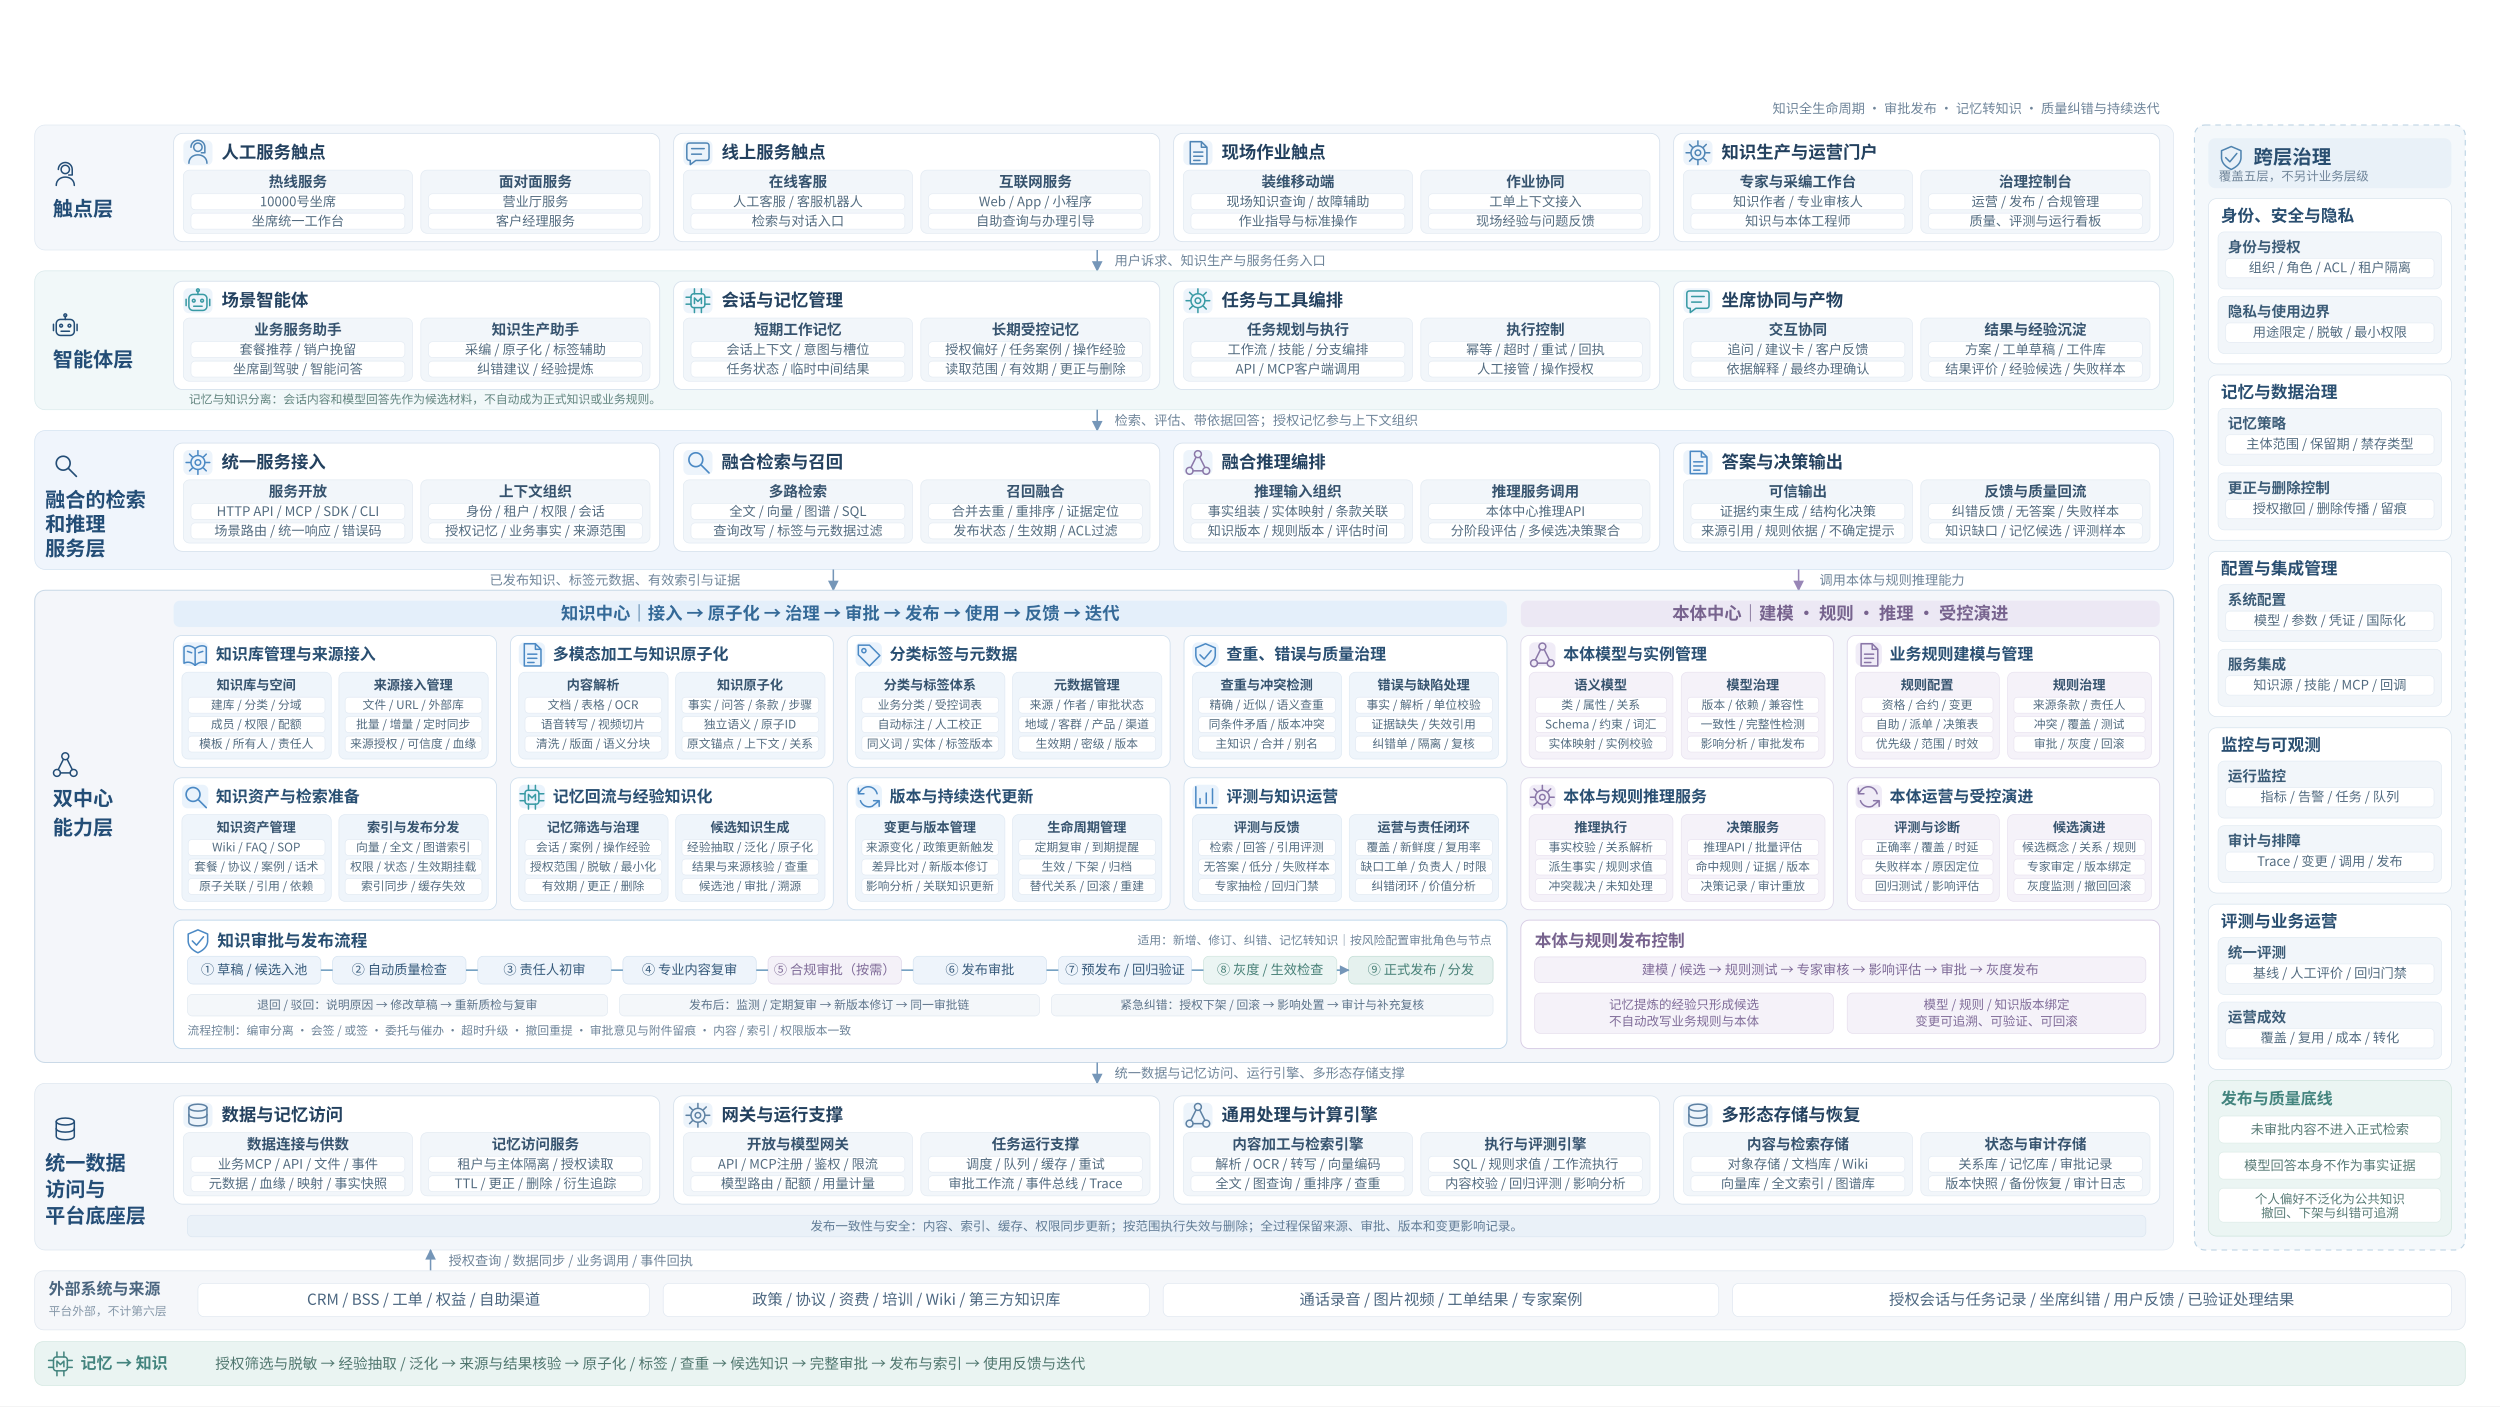
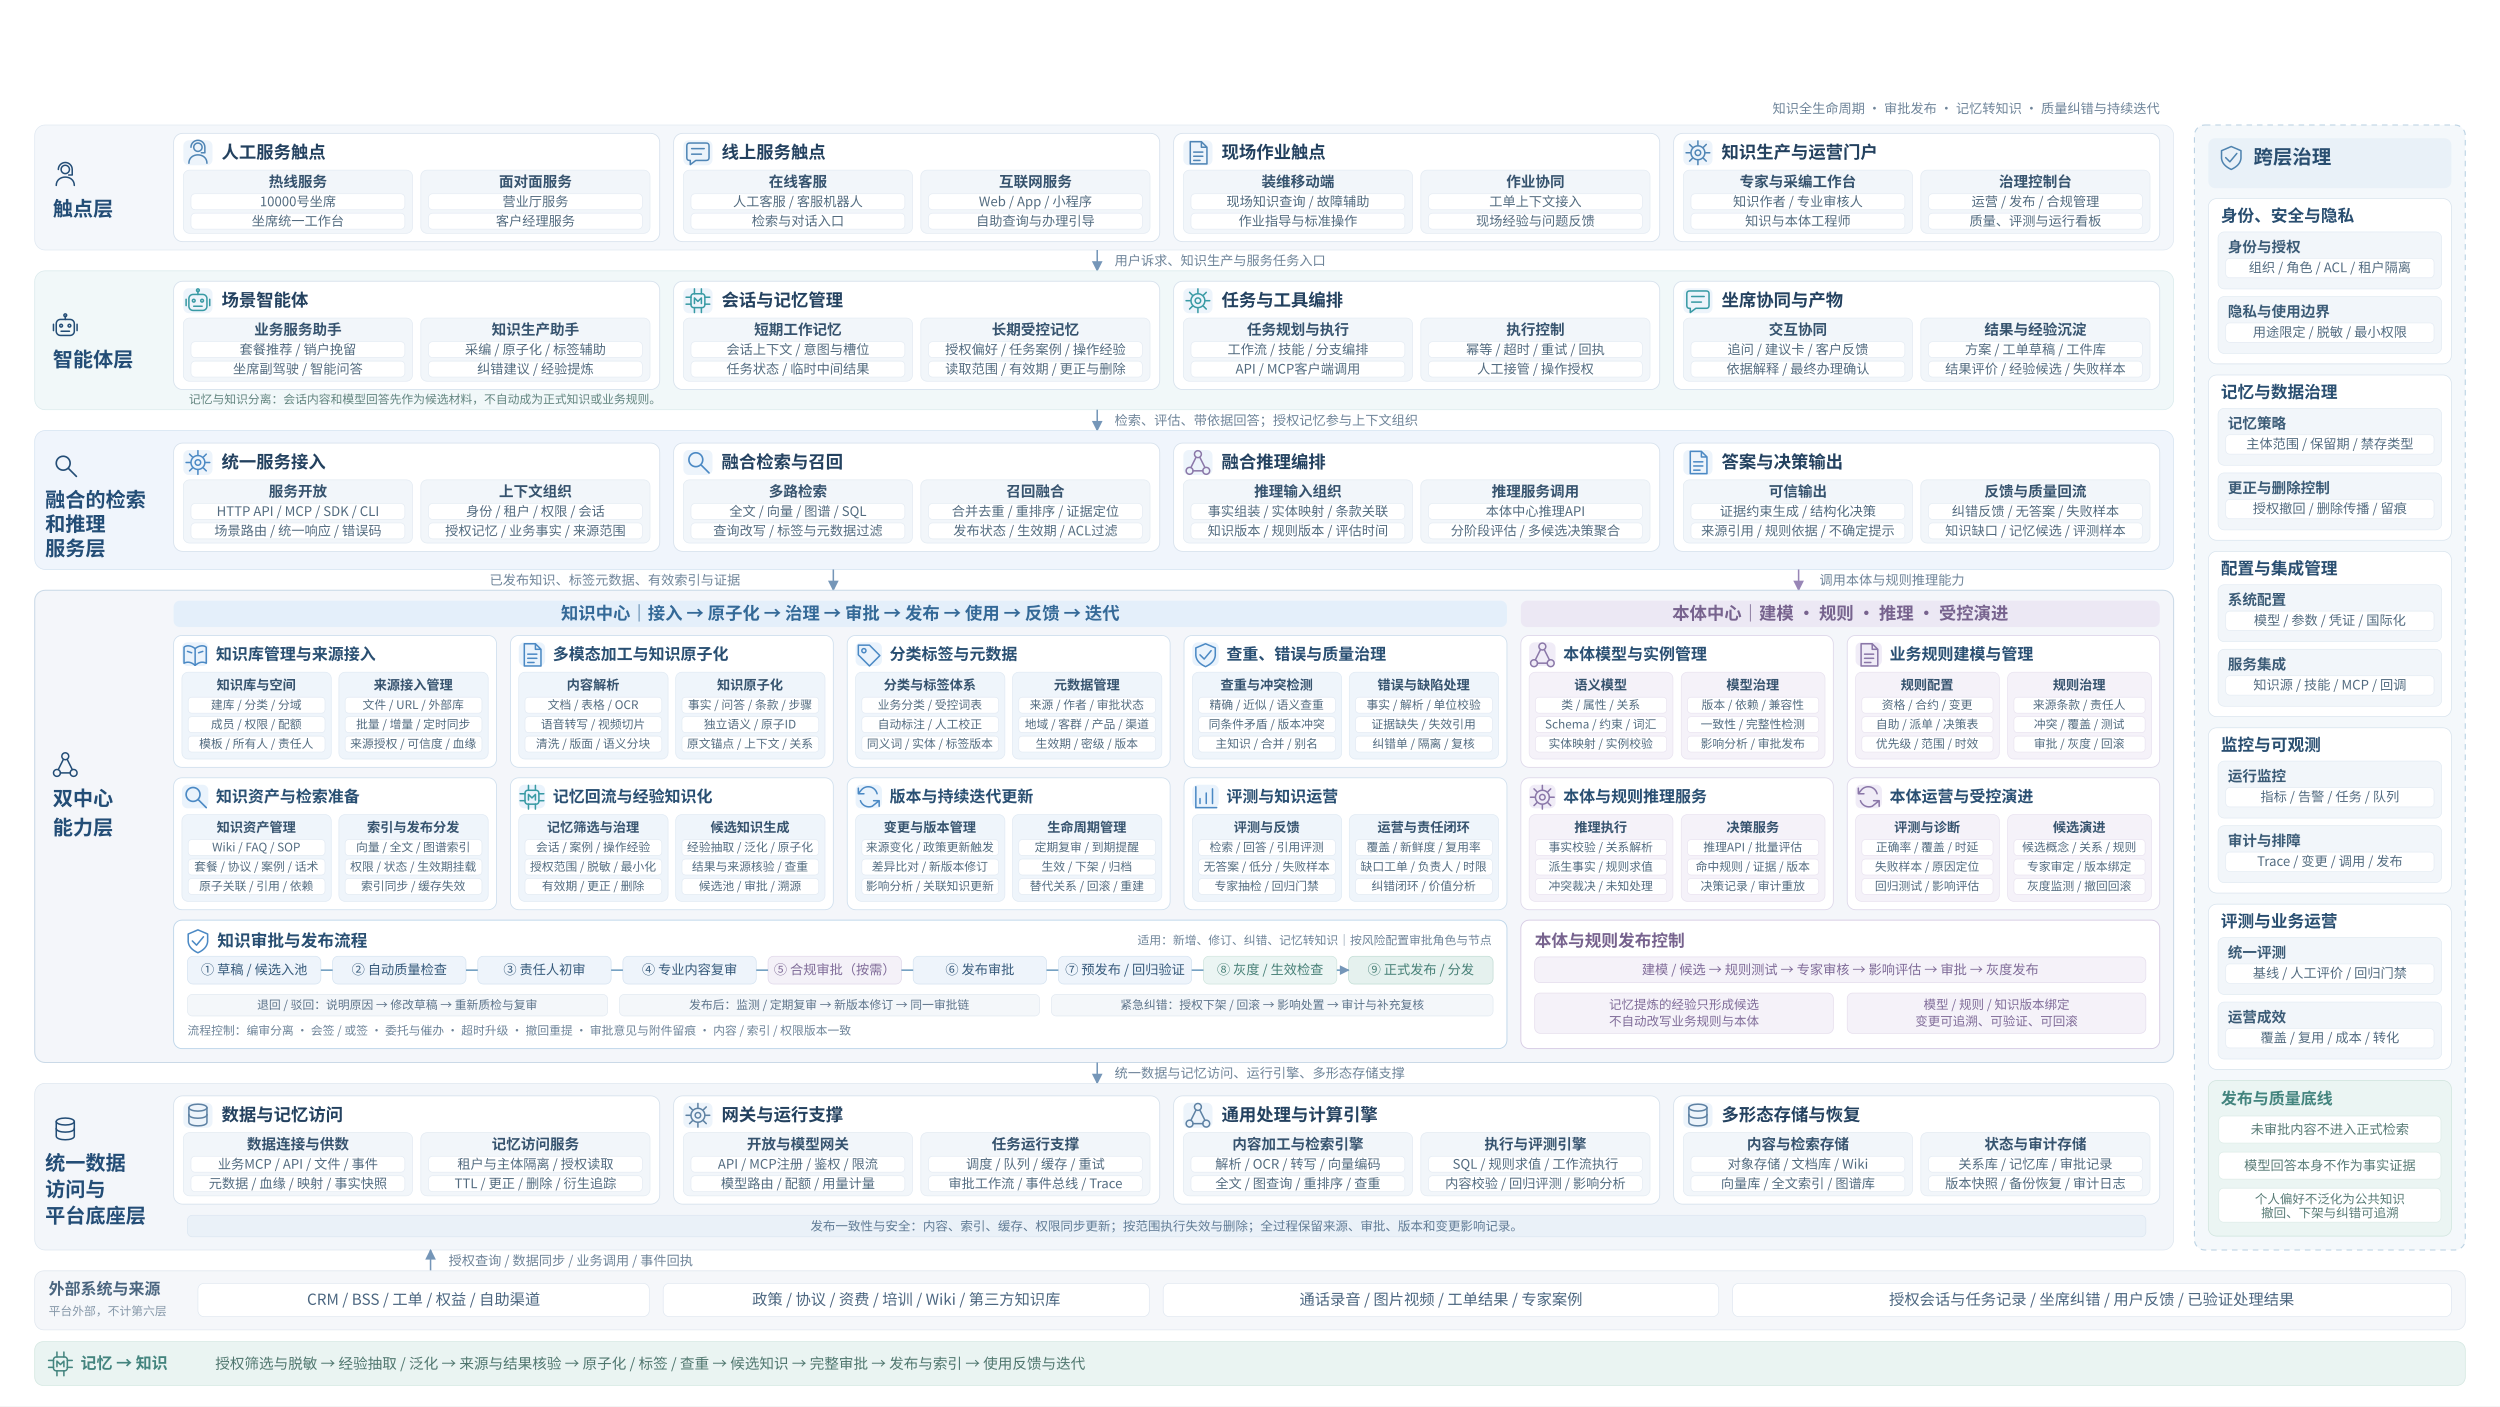
<svg xmlns="http://www.w3.org/2000/svg" xmlns:xlink="http://www.w3.org/1999/xlink" width="3600" height="2025" viewBox="0 0 3600 2025">
  <defs>
    <style>
      text {
        font-family: "Microsoft YaHei", "PingFang SC",
                     "Noto Sans CJK SC", Arial, sans-serif;
      }
      .layer {
        font-size: 29px;
        font-weight: 700;
        fill: #234D76;
      }
      .layer-no {
        font-size: 17px;
        letter-spacing: 2px;
        fill: #C4D7EE;
      }
      .domain {
        font-size: 25px;
        font-weight: 700;
        fill: #23415F;
      }
      .module {
        font-size: 21px;
        font-weight: 700;
        fill: #36536E;
        text-anchor: middle;
      }
      .sub {
        font-size: 19px;
        fill: #526B80;
        text-anchor: middle;
      }
      .kd {
        font-size: 23px;
        font-weight: 700;
        fill: #294F72;
      }
      .km {
        font-size: 19px;
        font-weight: 700;
        fill: #36536E;
        text-anchor: middle;
      }
      .ks {
        font-size: 17px;
        fill: #526B80;
        text-anchor: middle;
      }
      .note {
        font-size: 19px;
        fill: #6E8499;
      }
      .side-title {
        font-size: 24px;
        font-weight: 700;
        fill: #294E70;
      }
      .side-module {
        font-size: 21px;
        font-weight: 700;
        fill: #3B5B76;
      }
      .arrow {
        fill: none;
        stroke: #7596B8;
        stroke-width: 2.2;
        marker-end: url(#arrow-blue);
      }
      .flow {
        fill: none;
        stroke: #5C90B8;
        stroke-width: 2;
        marker-end: url(#arrow-blue);
      }
      .purple-arrow {
        fill: none;
        stroke: #9886B6;
        stroke-width: 2.2;
        marker-end: url(#arrow-purple);
      }
    </style>
    <linearGradient id="layer-gradient" x1="0" y1="0" x2="1" y2="1">
      <stop offset="0%" stop-color="#173A61" />
      <stop offset="100%" stop-color="#285681" />
    </linearGradient>
    <marker id="arrow-blue" viewBox="0 0 10 10" refX="9" refY="5" markerWidth="7" markerHeight="7" orient="auto">
      <path d="M0 0 L10 5 L0 10 Z" fill="#7596B8" />
    </marker>
    <marker id="arrow-purple" viewBox="0 0 10 10" refX="9" refY="5" markerWidth="7" markerHeight="7" orient="auto">
      <path d="M0 0 L10 5 L0 10 Z" fill="#9886B6" />
    </marker>
    <g id="person" fill="none" stroke="currentColor" stroke-width="2.2" stroke-linecap="round" stroke-linejoin="round">
      <circle cx="18" cy="10" r="6" />
      <path d="M5 33 C5 17 31 17 31 33" />
      <path d="M8 10 A10 10 0 0 1 28 10 V18 H23" />
    </g>
    <g id="chat" fill="none" stroke="currentColor" stroke-width="2.2" stroke-linecap="round" stroke-linejoin="round">
      <path d="M6 4 H30 Q34 4 34 8 V25 Q34 29 30 29                H15 L7 35 V29 H6 Q2 29 2 25 V8 Q2 4 6 4 Z" />
      <path d="M9 12 H27 M9 20 H23" />
    </g>
    <g id="robot" fill="none" stroke="currentColor" stroke-width="2.2" stroke-linecap="round" stroke-linejoin="round">
      <rect x="5" y="9" width="26" height="23" rx="6" />
      <path d="M18 9 V4 M1 16 V25 M35 16 V25" />
      <circle cx="18" cy="3" r="2" />
      <circle cx="12" cy="18" r="2" />
      <circle cx="24" cy="18" r="2" />
      <path d="M12 26 H24" />
    </g>
    <g id="search" fill="none" stroke="currentColor" stroke-width="2.4" stroke-linecap="round">
      <circle cx="15" cy="14" r="10" />
      <path d="M23 22 L34 33" />
    </g>
    <g id="graph" fill="none" stroke="currentColor" stroke-width="2.2" stroke-linecap="round">
      <circle cx="18" cy="6" r="5" />
      <circle cx="6" cy="30" r="5" />
      <circle cx="30" cy="30" r="5" />
      <path d="M15 11 L8 25 M21 11 L28 25 M11 30 H25" />
    </g>
    <g id="book" fill="none" stroke="currentColor" stroke-width="2.2" stroke-linecap="round" stroke-linejoin="round">
      <path d="M18 9 C12 4 5 4 2 7 V30 C8 27 13 29 18 33" />
      <path d="M18 9 C24 4 31 4 34 7 V30 C28 27 23 29 18 33" />
      <path d="M18 9 V33 M7 13 L13 15 M23 15 L29 13" />
    </g>
    <g id="database" fill="none" stroke="currentColor" stroke-width="2.2" stroke-linecap="round">
      <ellipse cx="18" cy="7" rx="13" ry="5" />
      <path d="M5 7 V28 C5 35 31 35 31 28 V7" />
      <path d="M5 17 C5 24 31 24 31 17" />
    </g>
    <g id="gear" fill="none" stroke="currentColor" stroke-width="2.2" stroke-linecap="round">
      <circle cx="18" cy="18" r="10" />
      <circle cx="18" cy="18" r="4" />
      <path d="M18 1 V7 M18 29 V35 M1 18 H7 M29 18 H35                M6 6 L10 10 M26 26 L30 30 M6 30 L10 26 M26 10 L30 6" />
    </g>
    <g id="shield" fill="none" stroke="currentColor" stroke-width="2.2" stroke-linecap="round" stroke-linejoin="round">
      <path d="M18 2 L32 8 V19 Q31 29 18 35 Q5 29 4 19 V8 Z" />
      <path d="M10 18 L16 24 L26 12" />
    </g>
    <g id="document" fill="none" stroke="currentColor" stroke-width="2.2" stroke-linecap="round" stroke-linejoin="round">
      <path d="M7 2 H23 L31 10 V34 H7 Z M23 2 V10 H31" />
      <path d="M12 17 H25 M12 23 H25 M12 29 H21" />
    </g>
    <g id="chart" fill="none" stroke="currentColor" stroke-width="2.2" stroke-linecap="round">
      <path d="M4 3 V33 H34 M10 27 V20 M19 27 V12 M28 27 V6" />
    </g>
    <g id="tag" fill="none" stroke="currentColor" stroke-width="2.2" stroke-linejoin="round">
      <path d="M3 4 H19 L34 19 L19 34 L3 18 Z" />
      <circle cx="11" cy="12" r="3" />
    </g>
    <g id="memory" fill="none" stroke="currentColor" stroke-width="2.2" stroke-linecap="round" stroke-linejoin="round">
      <rect x="8" y="8" width="20" height="20" rx="4" />
      <path d="M13 1 V8 M23 1 V8 M13 28 V35 M23 28 V35                M1 13 H8 M1 23 H8 M28 13 H35 M28 23 H35" />
      <path d="M13 22 V14 L18 19 L23 14 V22" />
    </g>
    <g id="refresh" fill="none" stroke="currentColor" stroke-width="2.2" stroke-linecap="round" stroke-linejoin="round">
      <path d="M30 13 A13 13 0 0 0 7 8 L3 13 M3 5 V13 H11" />
      <path d="M6 23 A13 13 0 0 0 23 31 L33 23 M25 23 H33 V31" />
    </g>
    <g id="card">
      <rect width="700" height="156" rx="13" fill="#FFFFFF" stroke="#D6E1EC" stroke-width="1.2" />
      <rect x="14" y="10" width="42" height="36" rx="8" fill="#EDF4FB" />
      <rect x="14" y="53" width="330" height="91" rx="9" fill="#F2F6FA" stroke="#E2EAF2" />
      <rect x="25" y="87" width="308" height="23" rx="6" fill="#FFFFFF" stroke="#E4EBF3" />
      <rect x="25" y="115" width="308" height="23" rx="6" fill="#FFFFFF" stroke="#E4EBF3" />
      <rect x="356" y="53" width="330" height="91" rx="9" fill="#F2F6FA" stroke="#E2EAF2" />
      <rect x="367" y="87" width="308" height="23" rx="6" fill="#FFFFFF" stroke="#E4EBF3" />
      <rect x="367" y="115" width="308" height="23" rx="6" fill="#FFFFFF" stroke="#E4EBF3" />
    </g>
    <g id="knowledge-card">
      <rect width="465" height="190" rx="12" fill="#FFFFFF" stroke="#CFDFED" stroke-width="1.2" />
      <rect x="12" y="10" width="38" height="34" rx="8" fill="#EAF3FC" />
      <rect x="12" y="53" width="215" height="125" rx="9" fill="#EFF5FB" stroke="#DFE9F3" />
      <rect x="21" y="89" width="197" height="23" rx="5" fill="#FFFFFF" stroke="#E2EAF3" />
      <rect x="21" y="117" width="197" height="23" rx="5" fill="#FFFFFF" stroke="#E2EAF3" />
      <rect x="21" y="145" width="197" height="23" rx="5" fill="#FFFFFF" stroke="#E2EAF3" />
      <rect x="238" y="53" width="215" height="125" rx="9" fill="#EFF5FB" stroke="#DFE9F3" />
      <rect x="247" y="89" width="197" height="23" rx="5" fill="#FFFFFF" stroke="#E2EAF3" />
      <rect x="247" y="117" width="197" height="23" rx="5" fill="#FFFFFF" stroke="#E2EAF3" />
      <rect x="247" y="145" width="197" height="23" rx="5" fill="#FFFFFF" stroke="#E2EAF3" />
    </g>
    <g id="ontology-card">
      <rect width="450" height="190" rx="12" fill="#FFFFFF" stroke="#DDD7E9" stroke-width="1.2" />
      <rect x="12" y="10" width="38" height="34" rx="8" fill="#F0ECF7" />
      <rect x="12" y="53" width="207" height="125" rx="9" fill="#F5F2F9" stroke="#E7E1EF" />
      <rect x="21" y="89" width="189" height="23" rx="5" fill="#FFFFFF" stroke="#E9E3F0" />
      <rect x="21" y="117" width="189" height="23" rx="5" fill="#FFFFFF" stroke="#E9E3F0" />
      <rect x="21" y="145" width="189" height="23" rx="5" fill="#FFFFFF" stroke="#E9E3F0" />
      <rect x="231" y="53" width="207" height="125" rx="9" fill="#F5F2F9" stroke="#E7E1EF" />
      <rect x="240" y="89" width="189" height="23" rx="5" fill="#FFFFFF" stroke="#E9E3F0" />
      <rect x="240" y="117" width="189" height="23" rx="5" fill="#FFFFFF" stroke="#E9E3F0" />
      <rect x="240" y="145" width="189" height="23" rx="5" fill="#FFFFFF" stroke="#E9E3F0" />
    </g>
    <g id="side-card">
      <rect width="350" height="238" rx="12" fill="#FFFFFF" stroke="#D6E2EC" />
      <rect x="14" y="48" width="322" height="82" rx="9" fill="#F2F6FA" stroke="#E1EAF2" />
      <rect x="25" y="86" width="300" height="28" rx="6" fill="#FFFFFF" stroke="#E4EBF3" />
      <rect x="14" y="141" width="322" height="82" rx="9" fill="#F2F6FA" stroke="#E1EAF2" />
      <rect x="25" y="179" width="300" height="28" rx="6" fill="#FFFFFF" stroke="#E4EBF3" />
    </g>
  </defs>
  <rect width="3600" height="2025" fill="#FFFFFF" />
  <text x="3110" y="163" text-anchor="end" class="note">
    知识全生命周期 · 审批发布 · 记忆转知识 · 质量纠错与持续迭代
  </text>
  <rect x="50" y="180" width="3080" height="180" rx="15" fill="#F4F7FB" stroke="#DEE7F0" />
  <path d="M65 180 H235 V360 H65 Q50 360 50 345            V195 Q50 180 65 180" fill="none" />
  <use xlink:href="#person" x="76" y="234" color="#234D76" />
  <text x="76" y="311" class="layer">触点层</text>
  <g transform="translate(250 192)">
    <use xlink:href="#card" />
    <use xlink:href="#person" x="17" y="10" color="#4F85B5" />
    <text x="69" y="36" class="domain">人工服务触点</text>
    <text x="179" y="77" class="module">热线服务</text>
    <text x="179" y="105" class="sub">10000号坐席</text>
    <text x="179" y="133" class="sub">坐席统一工作台</text>
    <text x="521" y="77" class="module">面对面服务</text>
    <text x="521" y="105" class="sub">营业厅服务</text>
    <text x="521" y="133" class="sub">客户经理服务</text>
  </g>
  <g transform="translate(970 192)">
    <use xlink:href="#card" />
    <use xlink:href="#chat" x="17" y="10" color="#4F85B5" />
    <text x="69" y="36" class="domain">线上服务触点</text>
    <text x="179" y="77" class="module">在线客服</text>
    <text x="179" y="105" class="sub">人工客服 / 客服机器人</text>
    <text x="179" y="133" class="sub">检索与对话入口</text>
    <text x="521" y="77" class="module">互联网服务</text>
    <text x="521" y="105" class="sub">Web / App / 小程序</text>
    <text x="521" y="133" class="sub">自助查询与办理引导</text>
  </g>
  <g transform="translate(1690 192)">
    <use xlink:href="#card" />
    <use xlink:href="#document" x="17" y="10" color="#4F85B5" />
    <text x="69" y="36" class="domain">现场作业触点</text>
    <text x="179" y="77" class="module">装维移动端</text>
    <text x="179" y="105" class="sub">现场知识查询 / 故障辅助</text>
    <text x="179" y="133" class="sub">作业指导与标准操作</text>
    <text x="521" y="77" class="module">作业协同</text>
    <text x="521" y="105" class="sub">工单上下文接入</text>
    <text x="521" y="133" class="sub">现场经验与问题反馈</text>
  </g>
  <g transform="translate(2410 192)">
    <use xlink:href="#card" />
    <use xlink:href="#gear" x="17" y="10" color="#4F85B5" />
    <text x="69" y="36" class="domain">知识生产与运营门户</text>
    <text x="179" y="77" class="module">专家与采编工作台</text>
    <text x="179" y="105" class="sub">知识作者 / 专业审核人</text>
    <text x="179" y="133" class="sub">知识与本体工程师</text>
    <text x="521" y="77" class="module">治理控制台</text>
    <text x="521" y="105" class="sub">运营 / 发布 / 合规管理</text>
    <text x="521" y="133" class="sub">质量、评测与运行看板</text>
  </g>
  <path d="M1580 360 V390" class="arrow" />
  <text x="1605" y="382" class="note">用户诉求、知识生产与服务任务入口</text>
  <rect x="50" y="390" width="3080" height="200" rx="15" fill="#F1F8F9" stroke="#D8E9EB" />
  <path d="M65 390 H235 V590 H65 Q50 590 50 575            V405 Q50 390 65 390" fill="none" />
  <use xlink:href="#robot" x="76" y="451" color="#234D76" />
  <text x="76" y="528" class="layer">智能体层</text>
  <g transform="translate(250 405)">
    <use xlink:href="#card" />
    <use xlink:href="#robot" x="17" y="10" color="#389AA4" />
    <text x="69" y="36" class="domain">场景智能体</text>
    <text x="179" y="77" class="module">业务服务助手</text>
    <text x="179" y="105" class="sub">套餐推荐 / 销户挽留</text>
    <text x="179" y="133" class="sub">坐席副驾驶 / 智能问答</text>
    <text x="521" y="77" class="module">知识生产助手</text>
    <text x="521" y="105" class="sub">采编 / 原子化 / 标签辅助</text>
    <text x="521" y="133" class="sub">纠错建议 / 经验提炼</text>
  </g>
  <g transform="translate(970 405)">
    <use xlink:href="#card" />
    <use xlink:href="#memory" x="17" y="10" color="#389AA4" />
    <text x="69" y="36" class="domain">会话与记忆管理</text>
    <text x="179" y="77" class="module">短期工作记忆</text>
    <text x="179" y="105" class="sub">会话上下文 / 意图与槽位</text>
    <text x="179" y="133" class="sub">任务状态 / 临时中间结果</text>
    <text x="521" y="77" class="module">长期受控记忆</text>
    <text x="521" y="105" class="sub">授权偏好 / 任务案例 / 操作经验</text>
    <text x="521" y="133" class="sub">读取范围 / 有效期 / 更正与删除</text>
  </g>
  <g transform="translate(1690 405)">
    <use xlink:href="#card" />
    <use xlink:href="#gear" x="17" y="10" color="#389AA4" />
    <text x="69" y="36" class="domain">任务与工具编排</text>
    <text x="179" y="77" class="module">任务规划与执行</text>
    <text x="179" y="105" class="sub">工作流 / 技能 / 分支编排</text>
    <text x="179" y="133" class="sub">API / MCP客户端调用</text>
    <text x="521" y="77" class="module">执行控制</text>
    <text x="521" y="105" class="sub">幂等 / 超时 / 重试 / 回执</text>
    <text x="521" y="133" class="sub">人工接管 / 操作授权</text>
  </g>
  <g transform="translate(2410 405)">
    <use xlink:href="#card" />
    <use xlink:href="#chat" x="17" y="10" color="#389AA4" />
    <text x="69" y="36" class="domain">坐席协同与产物</text>
    <text x="179" y="77" class="module">交互协同</text>
    <text x="179" y="105" class="sub">追问 / 建议卡 / 客户反馈</text>
    <text x="179" y="133" class="sub">依据解释 / 最终办理确认</text>
    <text x="521" y="77" class="module">结果与经验沉淀</text>
    <text x="521" y="105" class="sub">方案 / 工单草稿 / 工件库</text>
    <text x="521" y="133" class="sub">结果评价 / 经验候选 / 失败样本</text>
  </g>
  <text x="272" y="581" font-size="17" fill="#62847F">
    记忆与知识分离：会话内容和模型回答先作为候选材料，不自动成为正式知识或业务规则。
  </text>
  <path d="M1580 590 V620" class="arrow" />
  <text x="1605" y="612" class="note">检索、评估、带依据回答；授权记忆参与上下文组织</text>
  <rect x="50" y="620" width="3080" height="200" rx="15" fill="#F0F5FC" stroke="#D4E2F0" />
  <path d="M65 620 H235 V820 H65 Q50 820 50 805            V635 Q50 620 65 620" fill="none" />
  <use xlink:href="#search" x="76" y="653" color="#234D76" />
  <text x="65" y="730" class="layer">融合的检索</text>
  <text x="65" y="765" class="layer">和推理</text>
  <text x="65" y="800" class="layer">服务层</text>
  <g transform="translate(250 638)">
    <use xlink:href="#card" />
    <use xlink:href="#gear" x="17" y="10" color="#4B89C4" />
    <text x="69" y="36" class="domain">统一服务接入</text>
    <text x="179" y="77" class="module">服务开放</text>
    <text x="179" y="105" class="sub">HTTP API / MCP / SDK / CLI</text>
    <text x="179" y="133" class="sub">场景路由 / 统一响应 / 错误码</text>
    <text x="521" y="77" class="module">上下文组织</text>
    <text x="521" y="105" class="sub">身份 / 租户 / 权限 / 会话</text>
    <text x="521" y="133" class="sub">授权记忆 / 业务事实 / 来源范围</text>
  </g>
  <g transform="translate(970 638)">
    <use xlink:href="#card" />
    <use xlink:href="#search" x="17" y="10" color="#4B89C4" />
    <text x="69" y="36" class="domain">融合检索与召回</text>
    <text x="179" y="77" class="module">多路检索</text>
    <text x="179" y="105" class="sub">全文 / 向量 / 图谱 / SQL</text>
    <text x="179" y="133" class="sub">查询改写 / 标签与元数据过滤</text>
    <text x="521" y="77" class="module">召回融合</text>
    <text x="521" y="105" class="sub">合并去重 / 重排序 / 证据定位</text>
    <text x="521" y="133" class="sub">发布状态 / 生效期 / ACL过滤</text>
  </g>
  <g transform="translate(1690 638)">
    <use xlink:href="#card" />
    <use xlink:href="#graph" x="17" y="10" color="#8A77A8" />
    <text x="69" y="36" class="domain">融合推理编排</text>
    <text x="179" y="77" class="module">推理输入组织</text>
    <text x="179" y="105" class="sub">事实组装 / 实体映射 / 条款关联</text>
    <text x="179" y="133" class="sub">知识版本 / 规则版本 / 评估时间</text>
    <text x="521" y="77" class="module">推理服务调用</text>
    <text x="521" y="105" class="sub">本体中心推理API</text>
    <text x="521" y="133" class="sub">分阶段评估 / 多候选决策聚合</text>
  </g>
  <g transform="translate(2410 638)">
    <use xlink:href="#card" />
    <use xlink:href="#document" x="17" y="10" color="#4B89C4" />
    <text x="69" y="36" class="domain">答案与决策输出</text>
    <text x="179" y="77" class="module">可信输出</text>
    <text x="179" y="105" class="sub">证据约束生成 / 结构化决策</text>
    <text x="179" y="133" class="sub">来源引用 / 规则依据 / 不确定提示</text>
    <text x="521" y="77" class="module">反馈与质量回流</text>
    <text x="521" y="105" class="sub">纠错反馈 / 无答案 / 失败样本</text>
    <text x="521" y="133" class="sub">知识缺口 / 记忆候选 / 评测样本</text>
  </g>
  <path d="M1200 820 V850" class="arrow" />
  <text x="705" y="842" class="note">已发布知识、标签元数据、有效索引与证据</text>
  <path d="M2590 820 V850" class="purple-arrow" />
  <text x="2620" y="842" class="note">调用本体与规则推理能力</text>
  <rect x="50" y="850" width="3080" height="680" rx="15" fill="#F4F6FA" stroke="#CAD9E7" stroke-width="1.5" />
  <path d="M65 850 H235 V1530 H65 Q50 1530 50 1515            V865 Q50 850 65 850" fill="none" />
  <use xlink:href="#graph" x="76" y="1083" color="#234D76" />
  <text x="76" y="1160" class="layer">双中心</text>
  <text x="76" y="1202" class="layer">能力层</text>
  <rect x="250" y="865" width="1920" height="38" rx="9" fill="#E4EFFA" />
  <text x="1210" y="892" text-anchor="middle" font-size="25" font-weight="700" fill="#346997">
    知识中心｜接入 → 原子化 → 治理 → 审批 → 发布 → 使用 → 反馈 → 迭代
  </text>
  <rect x="2190" y="865" width="920" height="38" rx="9" fill="#ECE8F4" />
  <text x="2650" y="892" text-anchor="middle" font-size="25" font-weight="700" fill="#77638E">
    本体中心｜建模 · 规则 · 推理 · 受控演进
  </text>
  <g transform="translate(250 915)">
    <use xlink:href="#knowledge-card" />
    <use xlink:href="#book" x="13" y="10" color="#4B89C4" />
    <text x="61" y="35" class="kd">知识库管理与来源接入</text>
    <text x="119" y="78" class="km">知识库与空间</text>
    <text x="119" y="106" class="ks">建库 / 分类 / 分域</text>
    <text x="119" y="134" class="ks">成员 / 权限 / 配额</text>
    <text x="119" y="162" class="ks">模板 / 所有人 / 责任人</text>
    <text x="345" y="78" class="km">来源接入管理</text>
    <text x="345" y="106" class="ks">文件 / URL / 外部库</text>
    <text x="345" y="134" class="ks">批量 / 增量 / 定时同步</text>
    <text x="345" y="162" class="ks">来源授权 / 可信度 / 血缘</text>
  </g>
  <g transform="translate(735 915)">
    <use xlink:href="#knowledge-card" />
    <use xlink:href="#document" x="13" y="10" color="#4B89C4" />
    <text x="61" y="35" class="kd">多模态加工与知识原子化</text>
    <text x="119" y="78" class="km">内容解析</text>
    <text x="119" y="106" class="ks">文档 / 表格 / OCR</text>
    <text x="119" y="134" class="ks">语音转写 / 视频切片</text>
    <text x="119" y="162" class="ks">清洗 / 版面 / 语义分块</text>
    <text x="345" y="78" class="km">知识原子化</text>
    <text x="345" y="106" class="ks">事实 / 问答 / 条款 / 步骤</text>
    <text x="345" y="134" class="ks">独立语义 / 原子ID</text>
    <text x="345" y="162" class="ks">原文锚点 / 上下文 / 关系</text>
  </g>
  <g transform="translate(1220 915)">
    <use xlink:href="#knowledge-card" />
    <use xlink:href="#tag" x="13" y="10" color="#4B89C4" />
    <text x="61" y="35" class="kd">分类标签与元数据</text>
    <text x="119" y="78" class="km">分类与标签体系</text>
    <text x="119" y="106" class="ks">业务分类 / 受控词表</text>
    <text x="119" y="134" class="ks">自动标注 / 人工校正</text>
    <text x="119" y="162" class="ks">同义词 / 实体 / 标签版本</text>
    <text x="345" y="78" class="km">元数据管理</text>
    <text x="345" y="106" class="ks">来源 / 作者 / 审批状态</text>
    <text x="345" y="134" class="ks">地域 / 客群 / 产品 / 渠道</text>
    <text x="345" y="162" class="ks">生效期 / 密级 / 版本</text>
  </g>
  <g transform="translate(1705 915)">
    <use xlink:href="#knowledge-card" />
    <use xlink:href="#shield" x="13" y="10" color="#4B89C4" />
    <text x="61" y="35" class="kd">查重、错误与质量治理</text>
    <text x="119" y="78" class="km">查重与冲突检测</text>
    <text x="119" y="106" class="ks">精确 / 近似 / 语义查重</text>
    <text x="119" y="134" class="ks">同条件矛盾 / 版本冲突</text>
    <text x="119" y="162" class="ks">主知识 / 合并 / 别名</text>
    <text x="345" y="78" class="km">错误与缺陷处理</text>
    <text x="345" y="106" class="ks">事实 / 解析 / 单位校验</text>
    <text x="345" y="134" class="ks">证据缺失 / 失效引用</text>
    <text x="345" y="162" class="ks">纠错单 / 隔离 / 复核</text>
  </g>
  <g transform="translate(250 1120)">
    <use xlink:href="#knowledge-card" />
    <use xlink:href="#search" x="13" y="10" color="#4B89C4" />
    <text x="61" y="35" class="kd">知识资产与检索准备</text>
    <text x="119" y="78" class="km">知识资产管理</text>
    <text x="119" y="106" class="ks">Wiki / FAQ / SOP</text>
    <text x="119" y="134" class="ks">套餐 / 协议 / 案例 / 话术</text>
    <text x="119" y="162" class="ks">原子关联 / 引用 / 依赖</text>
    <text x="345" y="78" class="km">索引与发布分发</text>
    <text x="345" y="106" class="ks">向量 / 全文 / 图谱索引</text>
    <text x="345" y="134" class="ks">权限 / 状态 / 生效期挂载</text>
    <text x="345" y="162" class="ks">索引同步 / 缓存失效</text>
  </g>
  <g transform="translate(735 1120)">
    <use xlink:href="#knowledge-card" />
    <use xlink:href="#memory" x="13" y="10" color="#389AA4" />
    <text x="61" y="35" class="kd">记忆回流与经验知识化</text>
    <text x="119" y="78" class="km">记忆筛选与治理</text>
    <text x="119" y="106" class="ks">会话 / 案例 / 操作经验</text>
    <text x="119" y="134" class="ks">授权范围 / 脱敏 / 最小化</text>
    <text x="119" y="162" class="ks">有效期 / 更正 / 删除</text>
    <text x="345" y="78" class="km">候选知识生成</text>
    <text x="345" y="106" class="ks">经验抽取 / 泛化 / 原子化</text>
    <text x="345" y="134" class="ks">结果与来源核验 / 查重</text>
    <text x="345" y="162" class="ks">候选池 / 审批 / 溯源</text>
  </g>
  <g transform="translate(1220 1120)">
    <use xlink:href="#knowledge-card" />
    <use xlink:href="#refresh" x="13" y="10" color="#4B89C4" />
    <text x="61" y="35" class="kd">版本与持续迭代更新</text>
    <text x="119" y="78" class="km">变更与版本管理</text>
    <text x="119" y="106" class="ks">来源变化 / 政策更新触发</text>
    <text x="119" y="134" class="ks">差异比对 / 新版本修订</text>
    <text x="119" y="162" class="ks">影响分析 / 关联知识更新</text>
    <text x="345" y="78" class="km">生命周期管理</text>
    <text x="345" y="106" class="ks">定期复审 / 到期提醒</text>
    <text x="345" y="134" class="ks">生效 / 下架 / 归档</text>
    <text x="345" y="162" class="ks">替代关系 / 回滚 / 重建</text>
  </g>
  <g transform="translate(1705 1120)">
    <use xlink:href="#knowledge-card" />
    <use xlink:href="#chart" x="13" y="10" color="#4B89C4" />
    <text x="61" y="35" class="kd">评测与知识运营</text>
    <text x="119" y="78" class="km">评测与反馈</text>
    <text x="119" y="106" class="ks">检索 / 回答 / 引用评测</text>
    <text x="119" y="134" class="ks">无答案 / 低分 / 失败样本</text>
    <text x="119" y="162" class="ks">专家抽检 / 回归门禁</text>
    <text x="345" y="78" class="km">运营与责任闭环</text>
    <text x="345" y="106" class="ks">覆盖 / 新鲜度 / 复用率</text>
    <text x="345" y="134" class="ks">缺口工单 / 负责人 / 时限</text>
    <text x="345" y="162" class="ks">纠错闭环 / 价值分析</text>
  </g>
  <g transform="translate(2190 915)">
    <use xlink:href="#ontology-card" />
    <use xlink:href="#graph" x="13" y="10" color="#8A77A8" />
    <text x="61" y="35" class="kd">本体模型与实例管理</text>
    <text x="115" y="78" class="km">语义模型</text>
    <text x="115" y="106" class="ks">类 / 属性 / 关系</text>
    <text x="115" y="134" class="ks">Schema / 约束 / 词汇</text>
    <text x="115" y="162" class="ks">实体映射 / 实例校验</text>
    <text x="334" y="78" class="km">模型治理</text>
    <text x="334" y="106" class="ks">版本 / 依赖 / 兼容性</text>
    <text x="334" y="134" class="ks">一致性 / 完整性检测</text>
    <text x="334" y="162" class="ks">影响分析 / 审批发布</text>
  </g>
  <g transform="translate(2660 915)">
    <use xlink:href="#ontology-card" />
    <use xlink:href="#document" x="13" y="10" color="#8A77A8" />
    <text x="61" y="35" class="kd">业务规则建模与管理</text>
    <text x="115" y="78" class="km">规则配置</text>
    <text x="115" y="106" class="ks">资格 / 合约 / 变更</text>
    <text x="115" y="134" class="ks">自助 / 派单 / 决策表</text>
    <text x="115" y="162" class="ks">优先级 / 范围 / 时效</text>
    <text x="334" y="78" class="km">规则治理</text>
    <text x="334" y="106" class="ks">来源条款 / 责任人</text>
    <text x="334" y="134" class="ks">冲突 / 覆盖 / 测试</text>
    <text x="334" y="162" class="ks">审批 / 灰度 / 回滚</text>
  </g>
  <g transform="translate(2190 1120)">
    <use xlink:href="#ontology-card" />
    <use xlink:href="#gear" x="13" y="10" color="#8A77A8" />
    <text x="61" y="35" class="kd">本体与规则推理服务</text>
    <text x="115" y="78" class="km">推理执行</text>
    <text x="115" y="106" class="ks">事实校验 / 关系解析</text>
    <text x="115" y="134" class="ks">派生事实 / 规则求值</text>
    <text x="115" y="162" class="ks">冲突裁决 / 未知处理</text>
    <text x="334" y="78" class="km">决策服务</text>
    <text x="334" y="106" class="ks">推理API / 批量评估</text>
    <text x="334" y="134" class="ks">命中规则 / 证据 / 版本</text>
    <text x="334" y="162" class="ks">决策记录 / 审计重放</text>
  </g>
  <g transform="translate(2660 1120)">
    <use xlink:href="#ontology-card" />
    <use xlink:href="#refresh" x="13" y="10" color="#8A77A8" />
    <text x="61" y="35" class="kd">本体运营与受控演进</text>
    <text x="115" y="78" class="km">评测与诊断</text>
    <text x="115" y="106" class="ks">正确率 / 覆盖 / 时延</text>
    <text x="115" y="134" class="ks">失败样本 / 原因定位</text>
    <text x="115" y="162" class="ks">回归测试 / 影响评估</text>
    <text x="334" y="78" class="km">候选演进</text>
    <text x="334" y="106" class="ks">候选概念 / 关系 / 规则</text>
    <text x="334" y="134" class="ks">专家审定 / 版本绑定</text>
    <text x="334" y="162" class="ks">灰度监测 / 撤回回滚</text>
  </g>
  <rect x="250" y="1325" width="1920" height="185" rx="12" fill="#FFFFFF" stroke="#BDD5E9" stroke-width="1.3" />
  <use xlink:href="#shield" x="267" y="1337" color="#4B89C4" />
  <text x="313" y="1363" font-size="24" font-weight="700" fill="#294F72">
    知识审批与发布流程
  </text>
  <text x="2148" y="1360" text-anchor="end" font-size="17" fill="#6E8499">
    适用：新增、修订、纠错、记忆转知识｜按风险配置审批角色与节点
  </text>
  <g font-size="19" text-anchor="middle">
    <rect x="270" y="1377" width="192" height="40" rx="8" fill="#EEF4FB" stroke="#D4E2F0" />
    <text x="366" y="1403" fill="#365A7B">① 草稿 / 候选入池</text>
    <rect x="479" y="1377" width="192" height="40" rx="8" fill="#EEF4FB" stroke="#D4E2F0" />
    <text x="575" y="1403" fill="#365A7B">② 自动质量检查</text>
    <rect x="688" y="1377" width="192" height="40" rx="8" fill="#EEF4FB" stroke="#D4E2F0" />
    <text x="784" y="1403" fill="#365A7B">③ 责任人初审</text>
    <rect x="897" y="1377" width="192" height="40" rx="8" fill="#EEF4FB" stroke="#D4E2F0" />
    <text x="993" y="1403" fill="#365A7B">④ 专业内容复审</text>
    <rect x="1106" y="1377" width="192" height="40" rx="8" fill="#F4F1F8" stroke="#DFD6E9" />
    <text x="1202" y="1403" fill="#7F6B98">⑤ 合规审批（按需）</text>
    <rect x="1315" y="1377" width="192" height="40" rx="8" fill="#EEF4FB" stroke="#D4E2F0" />
    <text x="1411" y="1403" fill="#365A7B">⑥ 发布审批</text>
    <rect x="1524" y="1377" width="192" height="40" rx="8" fill="#EEF4FB" stroke="#D4E2F0" />
    <text x="1620" y="1403" fill="#365A7B">⑦ 预发布 / 回归验证</text>
    <rect x="1733" y="1377" width="192" height="40" rx="8" fill="#EBF5F3" stroke="#CEE4DD" />
    <text x="1829" y="1403" fill="#467F76">⑧ 灰度 / 生效检查</text>
    <rect x="1942" y="1377" width="208" height="40" rx="8" fill="#E5F1EE" stroke="#BEDBD2" />
    <text x="2046" y="1403" fill="#467F76">⑨ 正式发布 / 分发</text>
  </g>
  <path d="M462 1397 H479 M671 1397 H688 M880 1397 H897            M1089 1397 H1106 M1298 1397 H1315 M1507 1397 H1524            M1716 1397 H1733 M1925 1397 H1942" class="flow" />
  <rect x="270" y="1432" width="605" height="31" rx="7" fill="#F4F7FA" stroke="#E2E9F1" />
  <text x="572" y="1453" text-anchor="middle" font-size="17" fill="#5C738A">
    退回 / 驳回：说明原因 → 修改草稿 → 重新质检与复审
  </text>
  <rect x="892" y="1432" width="605" height="31" rx="7" fill="#F4F7FA" stroke="#E2E9F1" />
  <text x="1194" y="1453" text-anchor="middle" font-size="17" fill="#5C738A">
    发布后：监测 / 定期复审 → 新版本修订 → 同一审批链
  </text>
  <rect x="1514" y="1432" width="636" height="31" rx="7" fill="#F4F7FA" stroke="#E2E9F1" />
  <text x="1832" y="1453" text-anchor="middle" font-size="17" fill="#5C738A">
    紧急纠错：授权下架 / 回滚 → 影响处置 → 审计与补充复核
  </text>
  <text x="270" y="1490" font-size="17" fill="#6E8499">
    流程控制：编审分离 · 会签 / 或签 · 委托与催办 · 超时升级 · 撤回重提 · 审批意见与附件留痕 · 内容 / 索引 / 权限版本一致
  </text>
  <rect x="2190" y="1325" width="920" height="185" rx="12" fill="#FFFFFF" stroke="#D6CBE3" stroke-width="1.3" />
  <text x="2210" y="1363" font-size="24" font-weight="700" fill="#77638E">
    本体与规则发布控制
  </text>
  <rect x="2210" y="1378" width="880" height="37" rx="8" fill="#F5F2F9" stroke="#E4DCEC" />
  <text x="2650" y="1403" text-anchor="middle" font-size="19" fill="#7F6B98">
    建模 / 候选 → 规则测试 → 专家审核 → 影响评估 → 审批 → 灰度发布
  </text>
  <rect x="2210" y="1430" width="430" height="58" rx="8" fill="#F5F2F9" stroke="#E4DCEC" />
  <text x="2425" y="1453" text-anchor="middle" font-size="18" fill="#7F6B98">
    记忆提炼的经验只形成候选
  </text>
  <text x="2425" y="1477" text-anchor="middle" font-size="18" fill="#7F6B98">
    不自动改写业务规则与本体
  </text>
  <rect x="2660" y="1430" width="430" height="58" rx="8" fill="#F5F2F9" stroke="#E4DCEC" />
  <text x="2875" y="1453" text-anchor="middle" font-size="18" fill="#7F6B98">
    模型 / 规则 / 知识版本绑定
  </text>
  <text x="2875" y="1477" text-anchor="middle" font-size="18" fill="#7F6B98">
    变更可追溯、可验证、可回滚
  </text>
  <path d="M1580 1530 V1560" class="arrow" />
  <text x="1605" y="1552" class="note">统一数据与记忆访问、运行引擎、多形态存储支撑</text>
  <rect x="50" y="1560" width="3080" height="240" rx="15" fill="#F3F6FA" stroke="#DCE5EE" />
  <path d="M65 1560 H235 V1800 H65 Q50 1800 50 1785            V1575 Q50 1560 65 1560" fill="none" />
  <use xlink:href="#database" x="76" y="1608" color="#234D76" />
  <text x="65" y="1685" class="layer">统一数据</text>
  <text x="65" y="1723" class="layer">访问与</text>
  <text x="65" y="1761" class="layer">平台底座层</text>
  <g transform="translate(250 1578)">
    <use xlink:href="#card" />
    <use xlink:href="#database" x="17" y="10" color="#5D81A3" />
    <text x="69" y="36" class="domain">数据与记忆访问</text>
    <text x="179" y="77" class="module">数据连接与供数</text>
    <text x="179" y="105" class="sub">业务MCP / API / 文件 / 事件</text>
    <text x="179" y="133" class="sub">元数据 / 血缘 / 映射 / 事实快照</text>
    <text x="521" y="77" class="module">记忆访问服务</text>
    <text x="521" y="105" class="sub">租户与主体隔离 / 授权读取</text>
    <text x="521" y="133" class="sub">TTL / 更正 / 删除 / 衍生追踪</text>
  </g>
  <g transform="translate(970 1578)">
    <use xlink:href="#card" />
    <use xlink:href="#gear" x="17" y="10" color="#5D81A3" />
    <text x="69" y="36" class="domain">网关与运行支撑</text>
    <text x="179" y="77" class="module">开放与模型网关</text>
    <text x="179" y="105" class="sub">API / MCP注册 / 鉴权 / 限流</text>
    <text x="179" y="133" class="sub">模型路由 / 配额 / 用量计量</text>
    <text x="521" y="77" class="module">任务运行支撑</text>
    <text x="521" y="105" class="sub">调度 / 队列 / 缓存 / 重试</text>
    <text x="521" y="133" class="sub">审批工作流 / 事件总线 / Trace</text>
  </g>
  <g transform="translate(1690 1578)">
    <use xlink:href="#card" />
    <use xlink:href="#graph" x="17" y="10" color="#5D81A3" />
    <text x="69" y="36" class="domain">通用处理与计算引擎</text>
    <text x="179" y="77" class="module">内容加工与检索引擎</text>
    <text x="179" y="105" class="sub">解析 / OCR / 转写 / 向量编码</text>
    <text x="179" y="133" class="sub">全文 / 图查询 / 重排序 / 查重</text>
    <text x="521" y="77" class="module">执行与评测引擎</text>
    <text x="521" y="105" class="sub">SQL / 规则求值 / 工作流执行</text>
    <text x="521" y="133" class="sub">内容校验 / 回归评测 / 影响分析</text>
  </g>
  <g transform="translate(2410 1578)">
    <use xlink:href="#card" />
    <use xlink:href="#database" x="17" y="10" color="#5D81A3" />
    <text x="69" y="36" class="domain">多形态存储与恢复</text>
    <text x="179" y="77" class="module">内容与检索存储</text>
    <text x="179" y="105" class="sub">对象存储 / 文档库 / Wiki</text>
    <text x="179" y="133" class="sub">向量库 / 全文索引 / 图谱库</text>
    <text x="521" y="77" class="module">状态与审计存储</text>
    <text x="521" y="105" class="sub">关系库 / 记忆库 / 审批记录</text>
    <text x="521" y="133" class="sub">版本快照 / 备份恢复 / 审计日志</text>
  </g>
  <rect x="270" y="1750" width="2820" height="31" rx="7" fill="#EAF1F8" stroke="#DAE5F0" />
  <text x="1680" y="1772" text-anchor="middle" font-size="18" fill="#607B95">
    发布一致性与安全：内容、索引、缓存、权限同步更新；按范围执行失效与删除；全过程保留来源、审批、版本和变更影响记录。
  </text>
  <rect x="3160" y="180" width="390" height="1620" rx="15" fill="#F4F8FB" stroke="#BBD2E3" stroke-width="1.6" stroke-dasharray="8 7" />
  <rect x="3180" y="199" width="350" height="72" rx="10" fill="#E9F1F8" />
  <use xlink:href="#shield" x="3195" y="209" color="#4E83AF" />
  <text x="3245" y="236" font-size="28" font-weight="700" fill="#294E70">跨层治理</text>
-   <text x="3195" y="260" font-size="18" fill="#71869A">覆盖五层，不另计业务层级</text>
  <g transform="translate(3180 286)">
    <use xlink:href="#side-card" />
    <text x="18" y="33" class="side-title">身份、安全与隐私</text>
    <text x="28" y="77" class="side-module">身份与授权</text>
    <text x="175" y="106" class="sub">组织 / 角色 / ACL / 租户隔离</text>
    <text x="28" y="170" class="side-module">隐私与使用边界</text>
    <text x="175" y="199" class="sub">用途限定 / 脱敏 / 最小权限</text>
  </g>
  <g transform="translate(3180 540)">
    <use xlink:href="#side-card" />
    <text x="18" y="33" class="side-title">记忆与数据治理</text>
    <text x="28" y="77" class="side-module">记忆策略</text>
    <text x="175" y="106" class="sub">主体范围 / 保留期 / 禁存类型</text>
    <text x="28" y="170" class="side-module">更正与删除控制</text>
    <text x="175" y="199" class="sub">授权撤回 / 删除传播 / 留痕</text>
  </g>
  <g transform="translate(3180 794)">
    <use xlink:href="#side-card" />
    <text x="18" y="33" class="side-title">配置与集成管理</text>
    <text x="28" y="77" class="side-module">系统配置</text>
    <text x="175" y="106" class="sub">模型 / 参数 / 凭证 / 国际化</text>
    <text x="28" y="170" class="side-module">服务集成</text>
    <text x="175" y="199" class="sub">知识源 / 技能 / MCP / 回调</text>
  </g>
  <g transform="translate(3180 1048)">
    <use xlink:href="#side-card" />
    <text x="18" y="33" class="side-title">监控与可观测</text>
    <text x="28" y="77" class="side-module">运行监控</text>
    <text x="175" y="106" class="sub">指标 / 告警 / 任务 / 队列</text>
    <text x="28" y="170" class="side-module">审计与排障</text>
    <text x="175" y="199" class="sub">Trace / 变更 / 调用 / 发布</text>
  </g>
  <g transform="translate(3180 1302)">
    <use xlink:href="#side-card" />
    <text x="18" y="33" class="side-title">评测与业务运营</text>
    <text x="28" y="77" class="side-module">统一评测</text>
    <text x="175" y="106" class="sub">基线 / 人工评价 / 回归门禁</text>
    <text x="28" y="170" class="side-module">运营成效</text>
    <text x="175" y="199" class="sub">覆盖 / 复用 / 成本 / 转化</text>
  </g>
  <rect x="3180" y="1556" width="350" height="224" rx="12" fill="#EBF5F3" stroke="#CEE3DC" />
  <text x="3198" y="1590" font-size="23" font-weight="700" fill="#43847E">
    发布与质量底线
  </text>
  <rect x="3195" y="1607" width="320" height="39" rx="7" fill="#FFFFFF" stroke="#DCEBE7" />
  <text x="3355" y="1633" text-anchor="middle" font-size="19" fill="#587B76">
    未审批内容不进入正式检索
  </text>
  <rect x="3195" y="1659" width="320" height="39" rx="7" fill="#FFFFFF" stroke="#DCEBE7" />
  <text x="3355" y="1685" text-anchor="middle" font-size="19" fill="#587B76">
    模型回答本身不作为事实证据
  </text>
  <rect x="3195" y="1711" width="320" height="49" rx="7" fill="#FFFFFF" stroke="#DCEBE7" />
  <text x="3355" y="1733" text-anchor="middle" font-size="18" fill="#587B76">
    个人偏好不泛化为公共知识
  </text>
  <text x="3355" y="1753" text-anchor="middle" font-size="18" fill="#587B76">
    撤回、下架与纠错可追溯
  </text>
  <path d="M620 1830 V1800" class="arrow" />
  <text x="646" y="1822" class="note">授权查询 / 数据同步 / 业务调用 / 事件回执</text>
  <rect x="50" y="1830" width="3500" height="85" rx="13" fill="#F5F7FA" stroke="#DEE5ED" />
  <text x="70" y="1864" font-size="23" font-weight="700" fill="#4B6680">外部系统与来源</text>
  <text x="70" y="1894" font-size="17" fill="#8597A8">平台外部，不计第六层</text>
  <rect x="285" y="1848" width="650" height="48" rx="9" fill="#FFFFFF" stroke="#DFE7F0" />
  <text x="610" y="1879" text-anchor="middle" font-size="22" fill="#4B6680">
    CRM / BSS / 工单 / 权益 / 自助渠道
  </text>
  <rect x="955" y="1848" width="700" height="48" rx="9" fill="#FFFFFF" stroke="#DFE7F0" />
  <text x="1305" y="1879" text-anchor="middle" font-size="22" fill="#4B6680">
    政策 / 协议 / 资费 / 培训 / Wiki / 第三方知识库
  </text>
  <rect x="1675" y="1848" width="800" height="48" rx="9" fill="#FFFFFF" stroke="#DFE7F0" />
  <text x="2075" y="1879" text-anchor="middle" font-size="22" fill="#4B6680">
    通话录音 / 图片视频 / 工单结果 / 专家案例
  </text>
  <rect x="2495" y="1848" width="1035" height="48" rx="9" fill="#FFFFFF" stroke="#DFE7F0" />
  <text x="3012" y="1879" text-anchor="middle" font-size="22" fill="#4B6680">
    授权会话与任务记录 / 坐席纠错 / 用户反馈 / 已验证处理结果
  </text>
  <rect x="50" y="1932" width="3500" height="63" rx="12" fill="#EAF4F2" stroke="#D1E5DF" />
  <use xlink:href="#memory" x="69" y="1946" color="#43847E" />
  <text x="116" y="1971" font-size="23" font-weight="700" fill="#43847E">
    记忆 → 知识
  </text>
  <text x="310" y="1971" font-size="21" fill="#4F766E">
    授权筛选与脱敏 → 经验抽取 / 泛化 → 来源与结果核验 → 原子化 / 标签 / 查重 → 候选知识 → 完整审批 → 发布与索引 → 使用反馈与迭代
  </text>
</svg>
